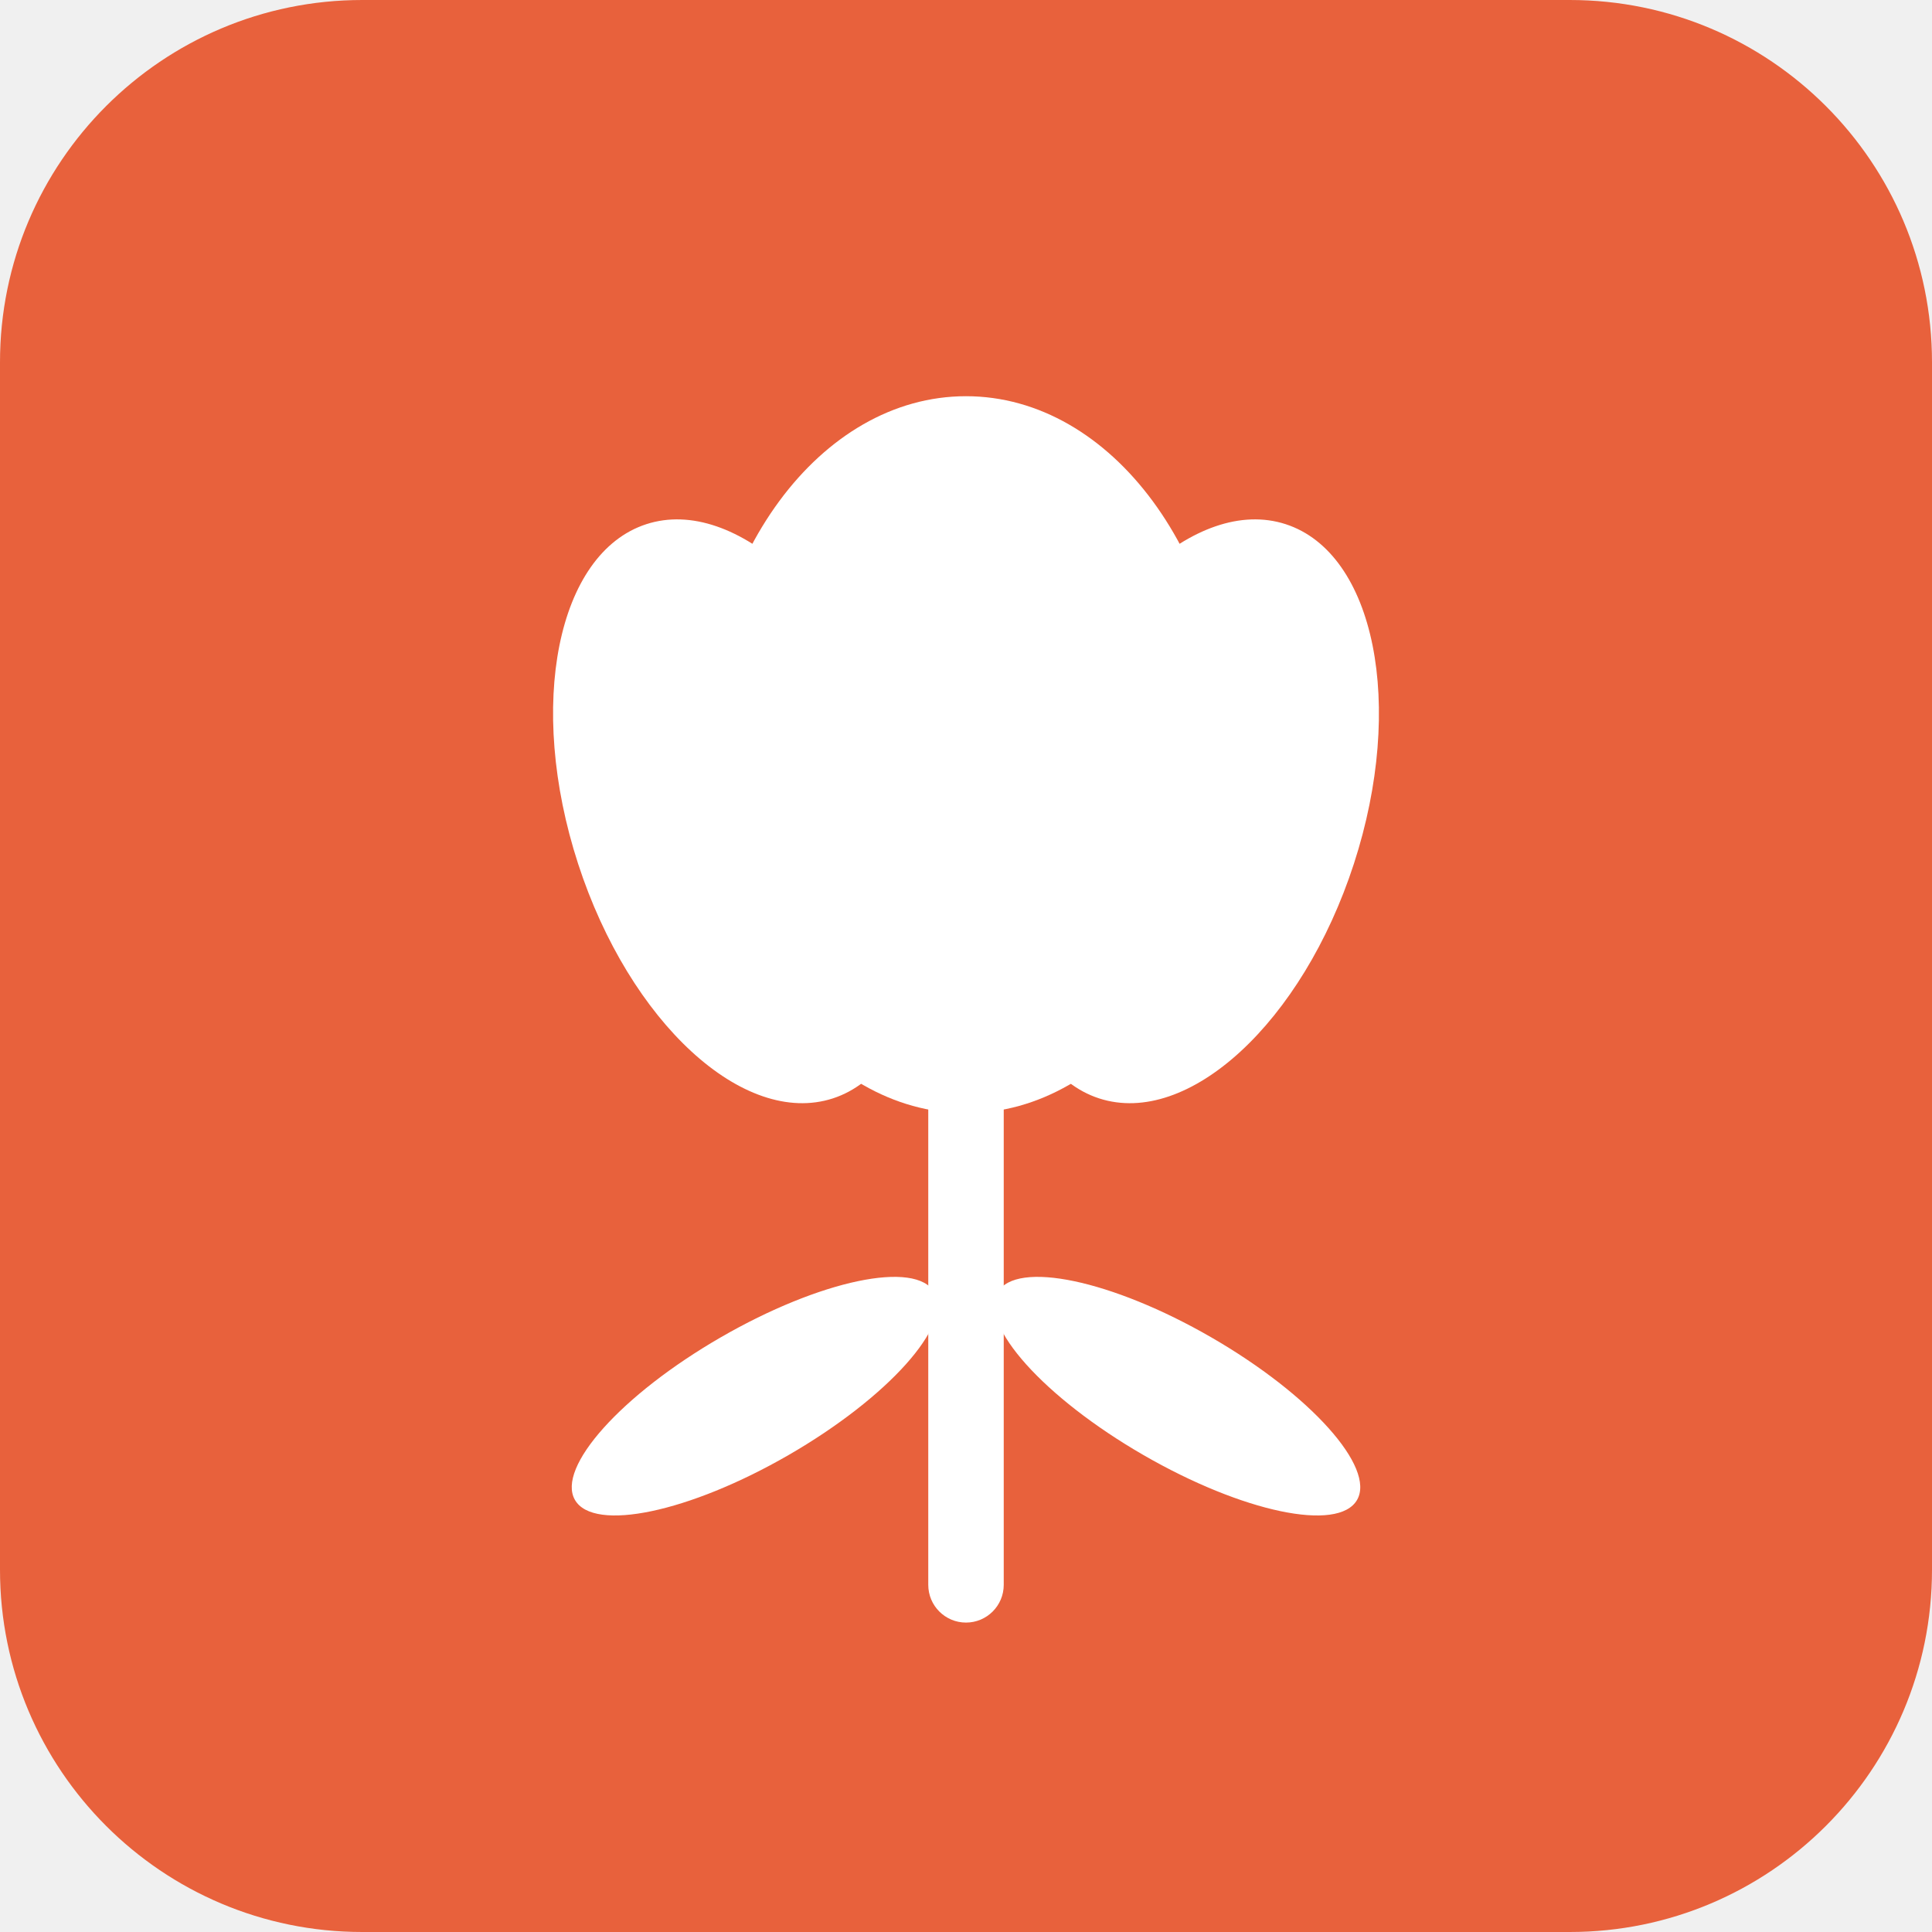
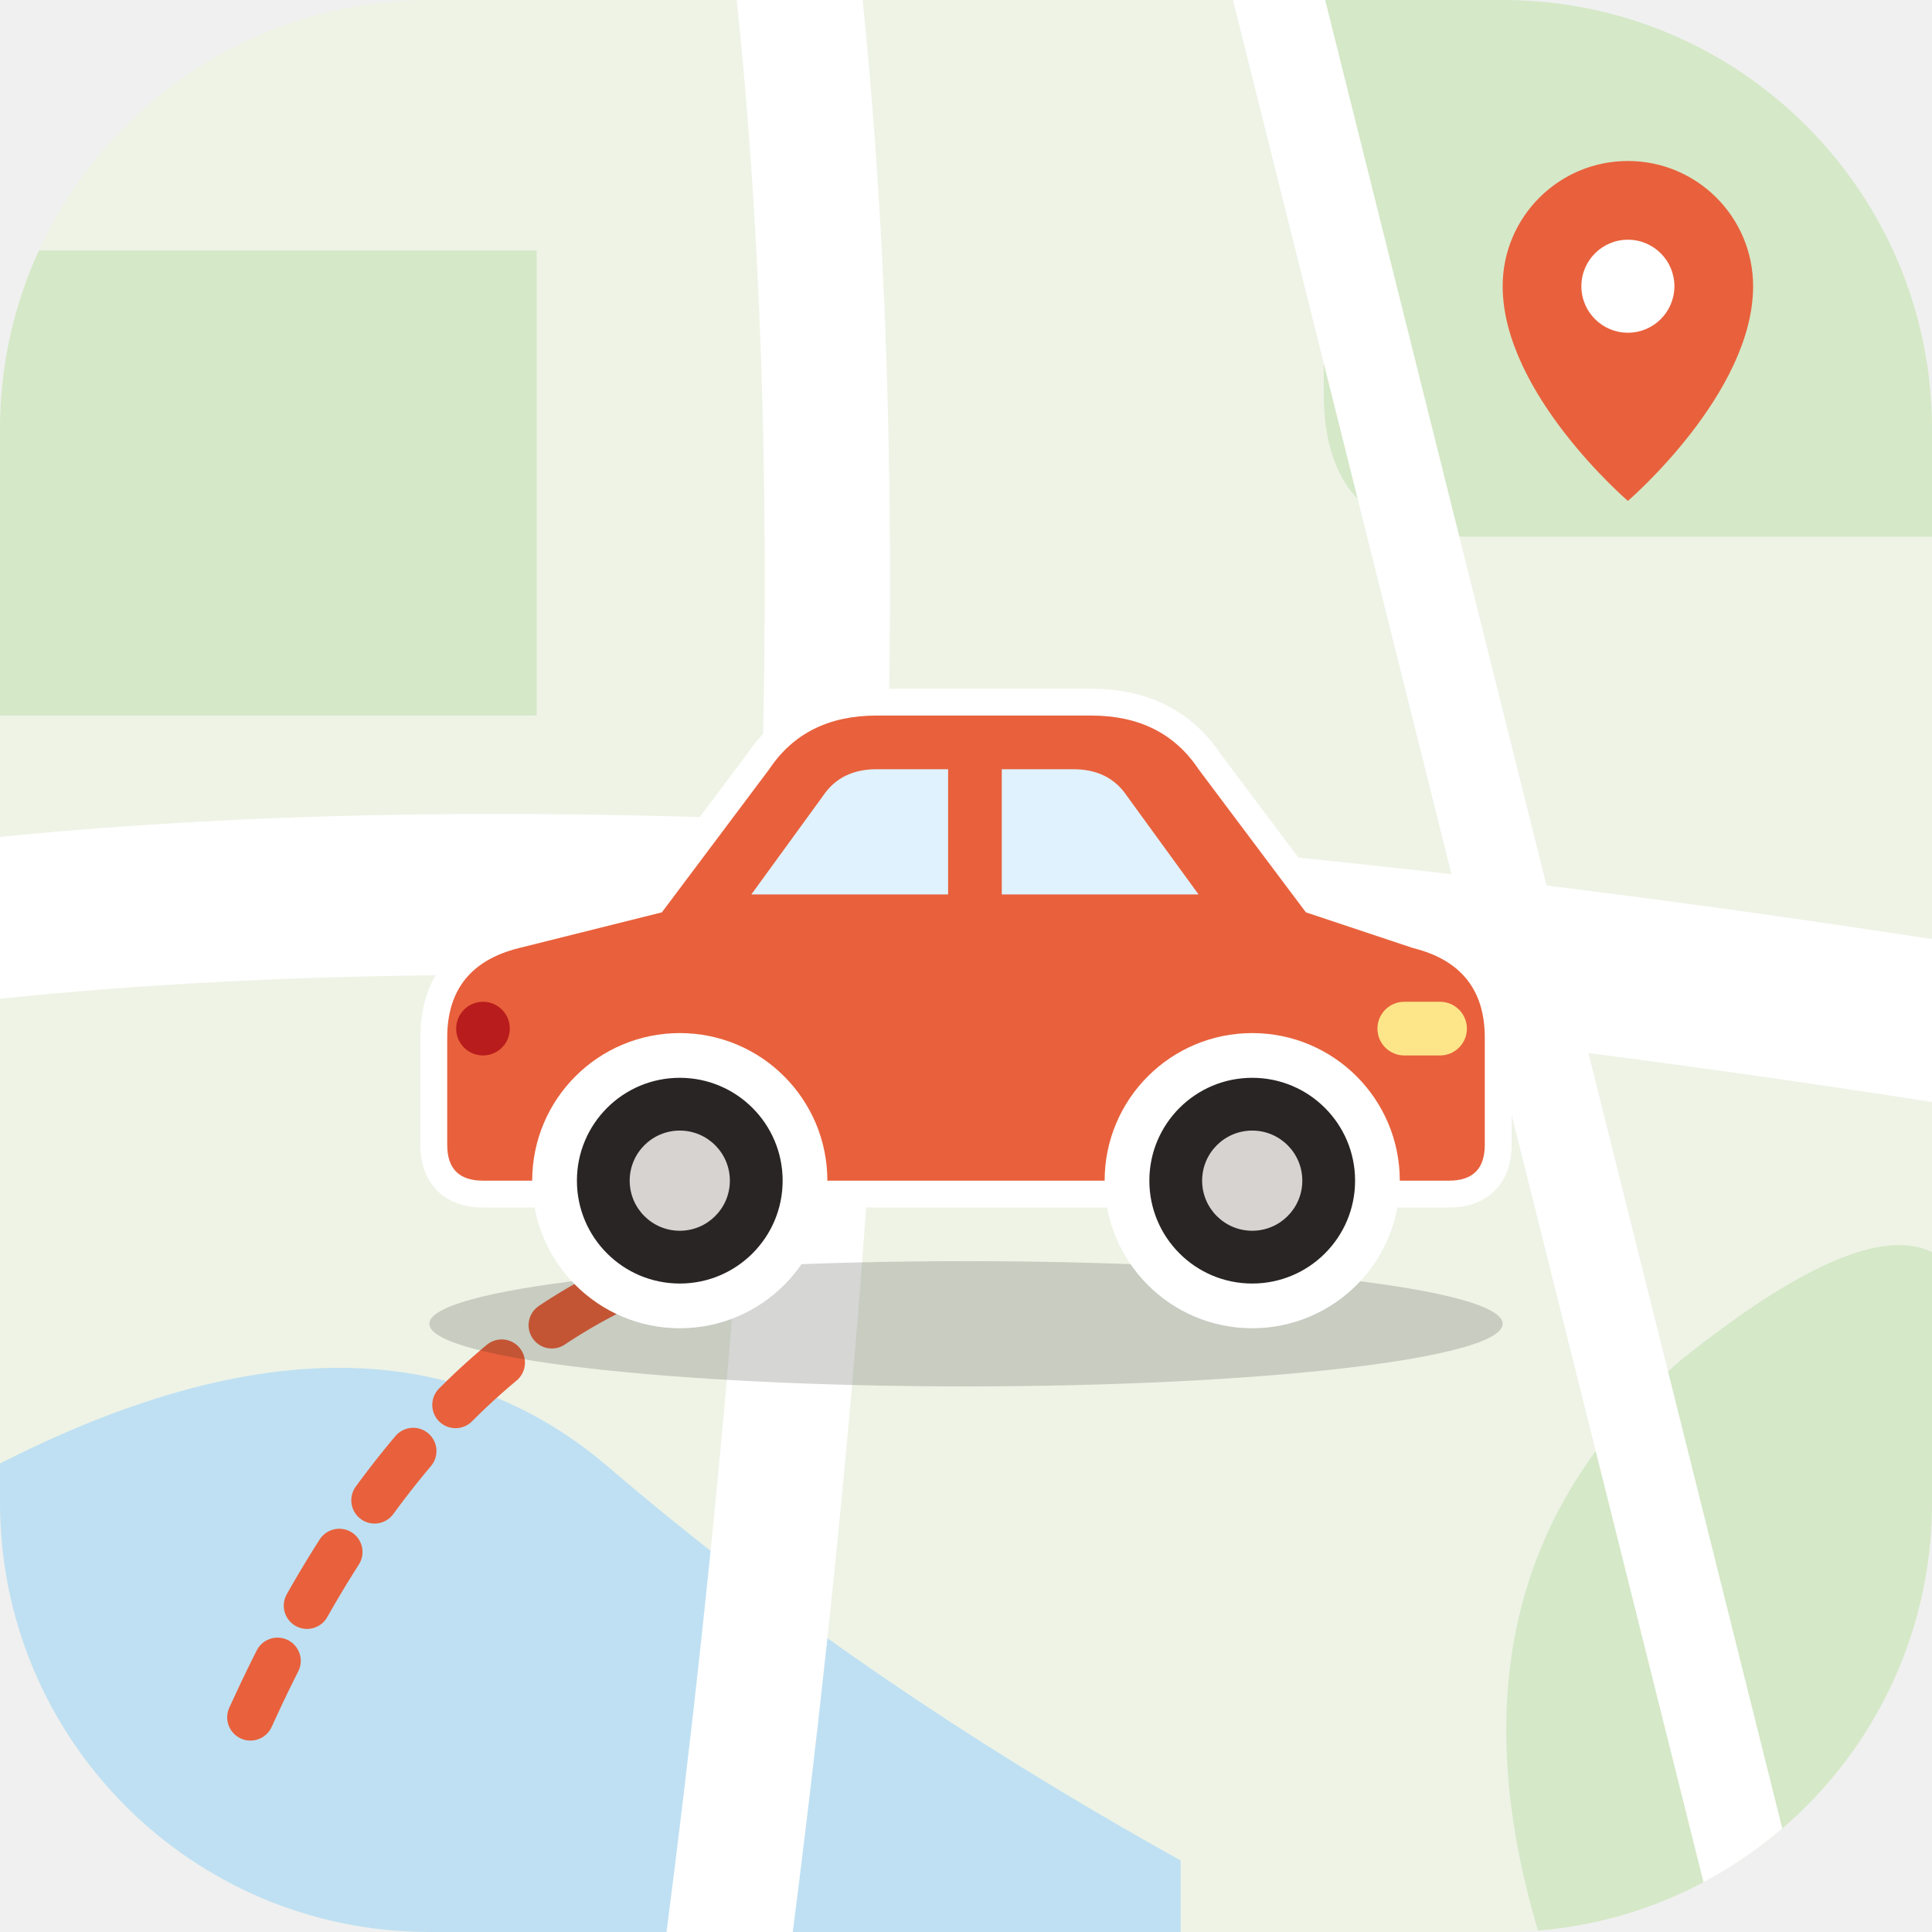
- <svg xmlns="http://www.w3.org/2000/svg" viewBox="0 0 512 512">
-   <rect width="512" height="512" rx="96" fill="#E8613C" />
-   <g fill="#fff">
-     <ellipse cx="256" cy="200" rx="70" ry="95" />
-     <ellipse cx="196" cy="215" rx="45" ry="80" transform="rotate(-18 196 215)" />
-     <ellipse cx="316" cy="215" rx="45" ry="80" transform="rotate(18 316 215)" />
-     <rect x="246" y="280" width="20" height="150" rx="10" />
-     <ellipse cx="200" cy="370" rx="55" ry="18" transform="rotate(-30 200 370)" />
-     <ellipse cx="312" cy="370" rx="55" ry="18" transform="rotate(30 312 370)" />
+ <svg xmlns="http://www.w3.org/2000/svg" viewBox="0 0 108 108">
+   <defs>
+     <clipPath id="r">
+       <rect width="108" height="108" rx="24" />
+     </clipPath>
+   </defs>
+   <g clip-path="url(#r)">
+     <rect width="108" height="108" fill="#EEF3E6" />
+     <path d="M0 14 H30 V40 H0Z M74 0 H108 V30 H82 Q74 30 74 22Z" fill="#D5E8C8" />
+     <path d="M86 108 Q80 88 94 76 Q104 68 108 70 V108Z" fill="#D5E8C8" />
+     <path d="M-4 84 Q20 70 34 82 T66 104 L66 112 L-4 112Z" fill="#BFE0F2" />
+     <g fill="none" stroke-linecap="round">
+       <path d="M-6 52 Q40 46 114 58" stroke="#FFFFFF" stroke-width="9" />
+       <path d="M44 -6 Q50 40 40 114" stroke="#FFFFFF" stroke-width="7" />
+       <path d="M70 -6 L100 114" stroke="#FFFFFF" stroke-width="5" />
+       <path d="M14 96 Q24 74 40 70" stroke="#E8613C" stroke-width="2.6" stroke-dasharray="3.5 3.5" />
+     </g>
+     <path d="M84 16 a7 7 0 0 1 14 0 c0 6-7 12-7 12 s-7-6-7-12z" fill="#E8613C" />
+     <circle cx="91" cy="16" r="2.6" fill="#FFFFFF" />
+     <g transform="translate(-3 0)">
+       <ellipse cx="57" cy="74" rx="30" ry="3.5" fill="#1C1917" opacity=".18" />
+       <path id="c" d="M28 64 V58 Q28 54 32 53 L40 51 L46 43 Q48 40 52 40 H64 Q68 40 70 43 L76 51 L82 53 Q86 54 86 58 V64 Q86 66 84 66 H30 Q28 66 28 64Z" fill="#E8613C" stroke="#FFFFFF" stroke-width="3" stroke-linejoin="round" paint-order="stroke" />
+       <path d="M45 50 L49 44.5 Q50 43 52 43 H56 V50Z M59 50 V43 H63 Q65 43 66 44.5 L70 50Z" fill="#E0F2FE" />
+       <rect x="80" y="56" width="5" height="3" rx="1.5" fill="#FDE68A" />
+       <rect x="28.5" y="56" width="3" height="3" rx="1.5" fill="#B91C1C" />
+       <g stroke="#FFFFFF" stroke-width="2.5">
+         <circle cx="41" cy="66" r="7" fill="#292524" />
+         <circle cx="73" cy="66" r="7" fill="#292524" />
+       </g>
+       <circle cx="41" cy="66" r="2.8" fill="#D6D3D1" />
+       <circle cx="73" cy="66" r="2.8" fill="#D6D3D1" />
+     </g>
  </g>
</svg>
